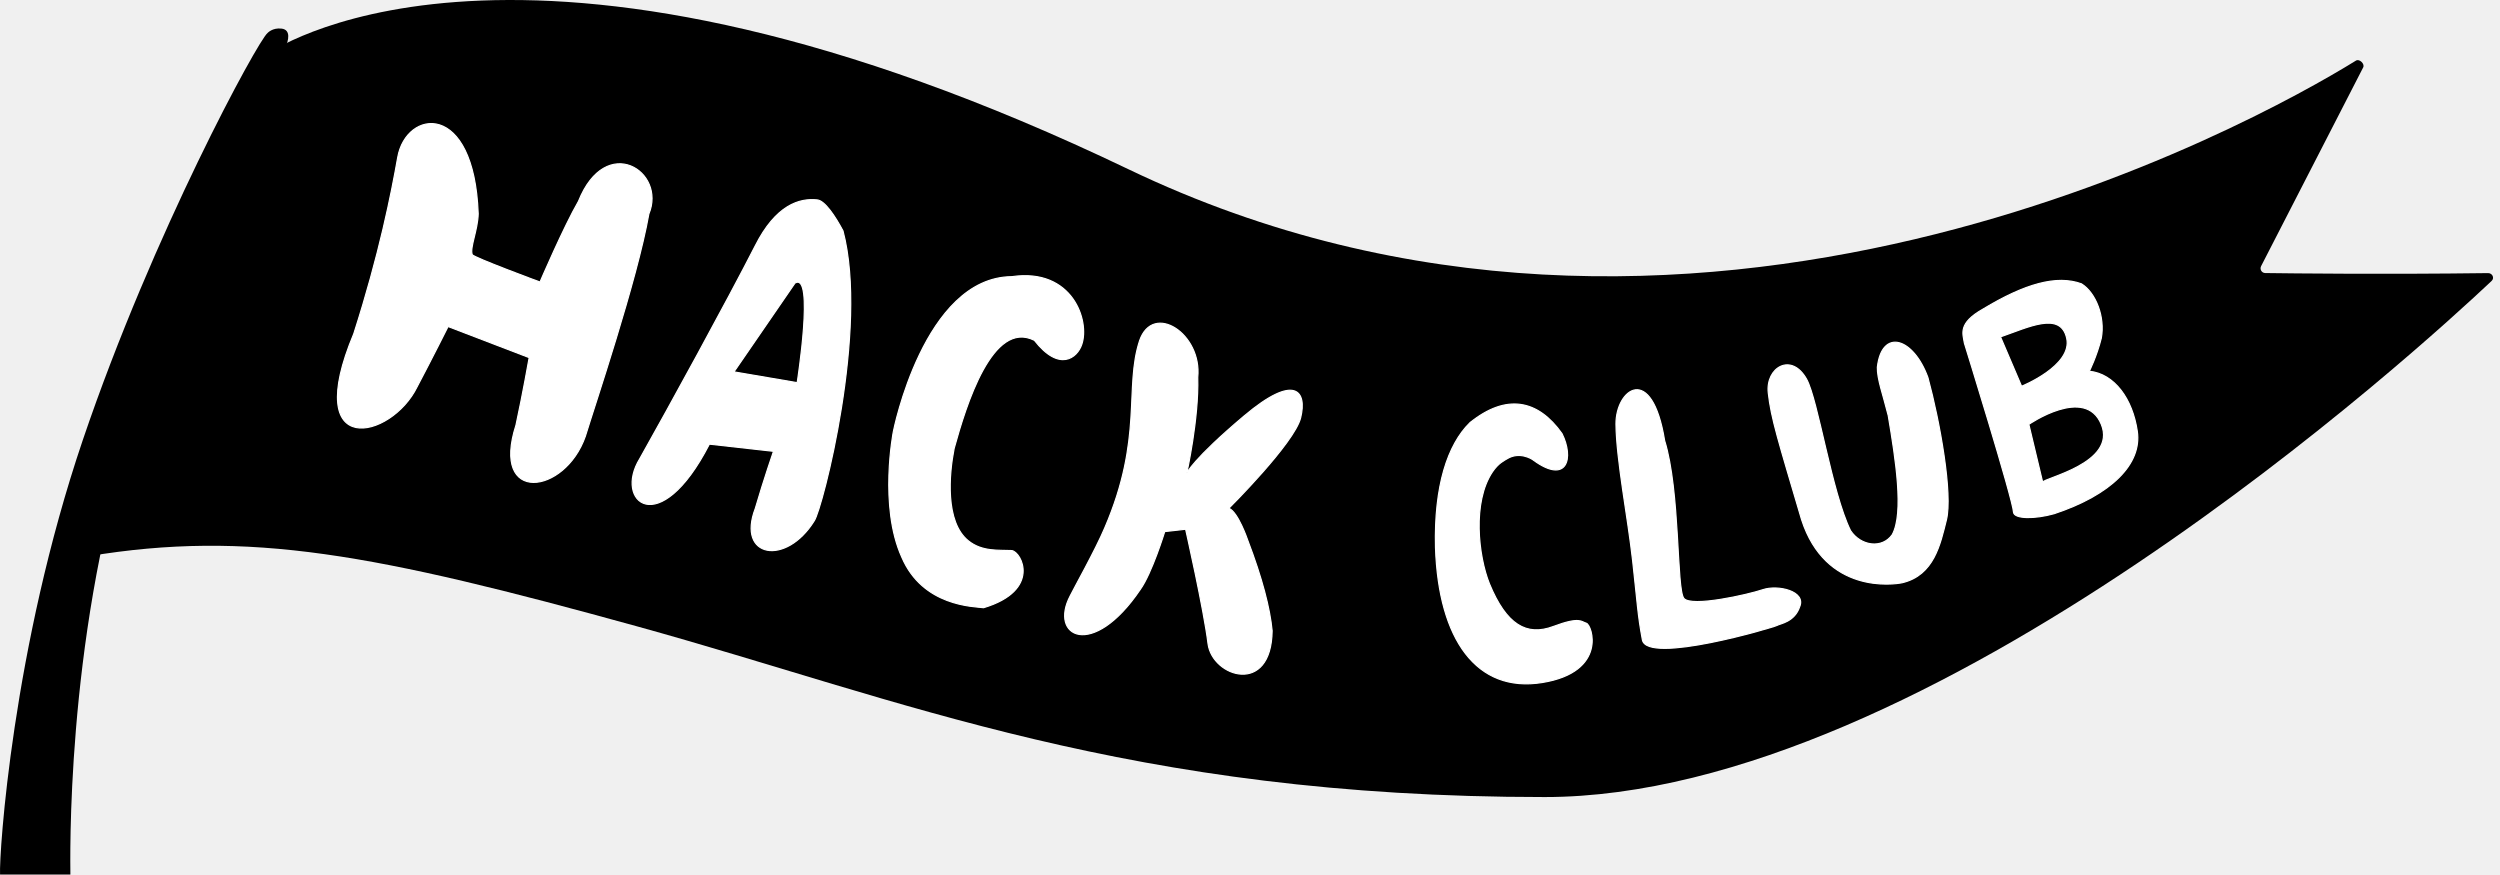
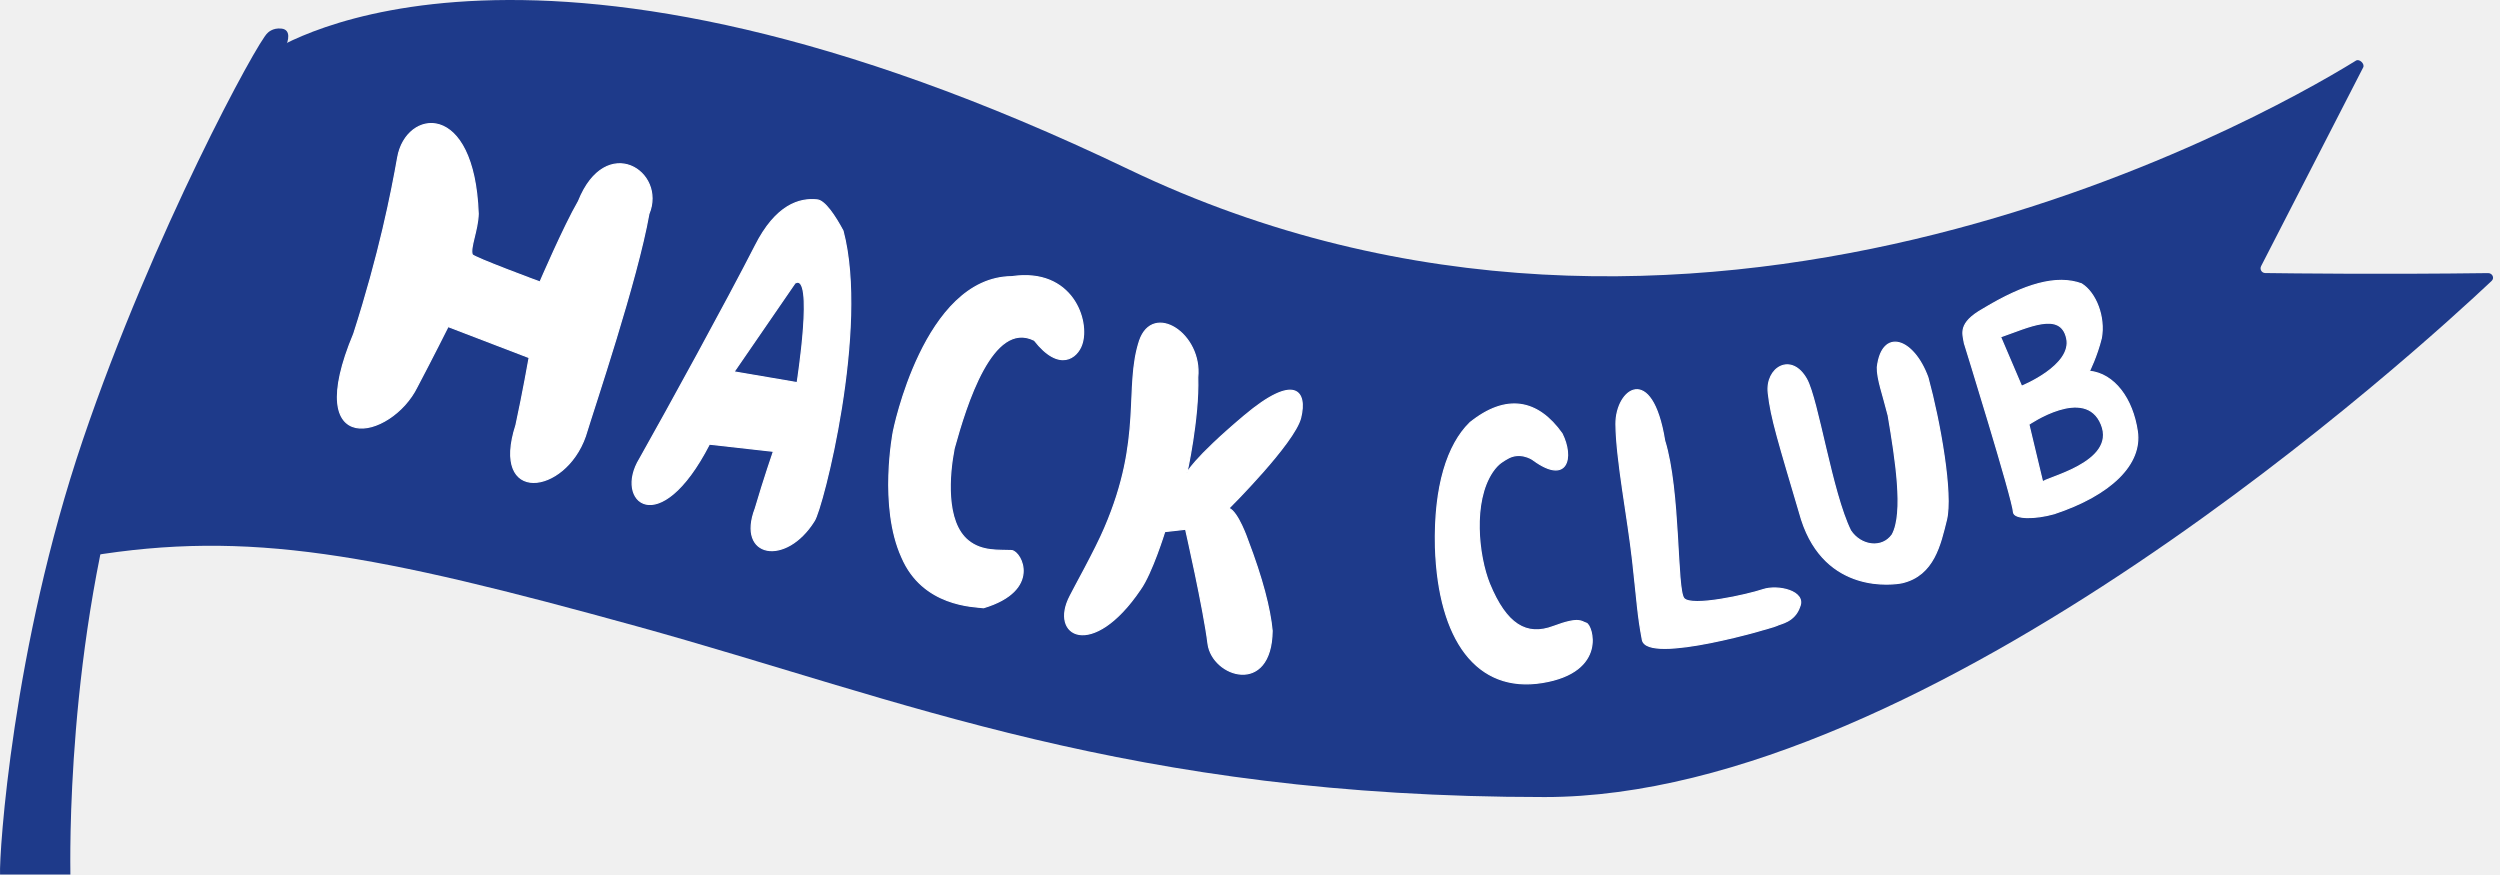
<svg xmlns="http://www.w3.org/2000/svg" fill="none" height="184" viewBox="0 0 526 184" width="526">
-   <path d="m55.892 11.764c.071-.162.164-.289.31-.388 3.628-2.462 56.345-35.644 181.224 24.235 117.958 56.561 236.902-9.63 258.275-22.863.709-.439 1.896.69 1.516 1.431l-21.482 41.816c-.339.659.125 1.443.865 1.454 5.587.078 25.068.301 46.883.012.905-.012 1.419 1.018.761 1.639-14.653 13.826-118.058 108.6-199.244 108.6-87.574 0-135-20.455-191-35.924-55.143-15.232-81.682-20.342-115.422-14.74-.728.121-1.344-.555-1.142-1.264l13.063-45.871z" fill="#000" />
+   <path d="m55.892 11.764c.071-.162.164-.289.31-.388 3.628-2.462 56.345-35.644 181.224 24.235 117.958 56.561 236.902-9.63 258.275-22.863.709-.439 1.896.69 1.516 1.431l-21.482 41.816c-.339.659.125 1.443.865 1.454 5.587.078 25.068.301 46.883.012.905-.012 1.419 1.018.761 1.639-14.653 13.826-118.058 108.6-199.244 108.6-87.574 0-135-20.455-191-35.924-55.143-15.232-81.682-20.342-115.422-14.74-.728.121-1.344-.555-1.142-1.264l13.063-45.871z" fill="#1e3a8a" />
  <g fill="#fff" stroke="#fff" stroke-miterlimit="10" stroke-width=".25">
    <path d="m83.681 33.113c-1.329 7.514-3.879 20.421-9.241 37.1-11.136 26.603 7.856 22.264 13.294 11.211 3.223-6.103 6.539-12.726 6.539-12.726l17.068 6.543s-1.374 7.772-2.779 14.203c-5.362 16.68 10.269 14.677 14.592 2.355 1.924-6.337 10.891-32.794 13.364-46.786 3.728-8.954-9.032-17.128-14.805-2.66-3.086 5.326-8.097 16.99-8.097 16.99s-14.088-5.205-14.256-5.77c-.55-1.435 1.176-5.135 1.252-8.596-.858-23.946-15.145-21.97-16.931-11.864z" />
    <path d="m158.883 51.762c4.344-8.648 9.332-10.098 13.041-9.704 1.6.132 3.776 3.387 5.44 6.513 5.448 20.588-4.315 58.452-6.041 60.995-5.942 9.598-16.368 7.783-12.408-2.586 1.85-6.299 3.831-12.025 3.831-12.025l-13.496-1.507c-10.605 20.602-20.14 11.976-14.645 3.076 5.878-10.426 18.401-33.253 24.278-44.762zm-4.461 26.48 13.304 2.271s3.695-23.427-.46-20.955z" />
    <path d="m227.586 72.519c1.761-4.962-1.9-16.182-14.69-14.31-18.525.134-24.934 32.592-24.934 32.592s-3.079 15.72 1.78 26.434c4.416 10.33 15.128 10.363 17.208 10.625 12.159-3.656 7.995-11.757 5.916-12.018-2.647-.135-6.238.299-9.138-2.066-4.917-3.963-4.041-14.022-2.973-19.433 2.515-9.099 8.05-27.168 16.875-22.746 5.296 6.768 9.012 3.659 9.956.923z" />
    <path d="m239.769 71.685c-3.257 9.947.827 20.424-7.318 39.359-1.942 4.625-6.705 13.107-7.269 14.311-4.512 8.548 4.65 13.586 14.742-1.349 2.445-3.418 5.138-12.161 5.138-12.161l4.391-.493s3.836 16.881 4.719 24.113c.944 6.979 13.306 10.949 13.486-2.748-.441-4.695-2.077-11.042-5.155-19.105 0 0-2.011-5.905-3.956-6.672 0 0 13.794-13.718 15.109-19.042 1.377-5.576-1.135-9.453-11.921-.354-10.785 9.1-12.038 12.012-12.038 12.012s2.565-11.471 2.309-20.16c.937-9.192-9.419-15.884-12.237-7.712z" />
    <path d="m309.24 88.969c-4.628 4.588-7.54 13.2-7.215 26.232.645 19.451 8.704 30.626 22.464 28.401 13.76-2.226 10.52-12.154 9.252-12.483-1.014-.263-1.269-1.43-6.911.692-5.644 2.121-9.893-.356-13.45-8.989-2.35-5.842-3.624-17.191.621-23.53 1.268-1.876 2.472-2.392 3.106-2.779 2.536-1.547 5.136-.048 5.581.343 7.106 5.143 8.497-.557 5.957-5.622-5.013-7.082-11.672-8.529-19.405-2.264z" />
    <path d="m340 89.262c-.067-7.383 7.556-13.075 10.236 3.435 3.31 10.668 2.468 31.296 4.056 33.206s13.41-.756 16.611-1.833c3.2-1.077 9.098.337 7.765 3.543-1.079 3.271-4.13 3.582-4.765 3.966-.636.383-27.356 8.304-28.348 3.031-.992-5.274-1.055-7.701-2.055-16.682-1-8.982-3.432-21.281-3.5-28.666z" />
    <path d="m372.043 82.654c-.58-5.338 4.863-8.599 8.069-2.868 2.435 4.443 5.264 23.738 9.24 31.851 2.18 3.285 6.663 3.877 8.776.863 2.495-4.557.695-15.941-.847-25.075-1.092-4.375-2.35-7.719-2.287-10.162.956-8.226 7.554-6.277 10.633 2.154 2.566 9.395 5.24 24.572 3.899 29.968-1.278 5.138-2.62 11.627-9.28 13.214-1.729.381-16.138 2.457-21.206-13.309-4.878-16.537-6.417-21.299-6.997-26.636z" />
    <path d="m417.228 65.032c8.861-5.356 15.509-7.194 20.702-5.319 3.04 1.868 5.006 7.001 4.186 11.42-.947 3.842-2.529 6.977-2.529 6.977 5.256.53 9.105 5.776 10.105 12.642 1 6.866-5.468 13.328-17.496 17.328-4.052 1.141-8.357 1.127-8.548-.283-.129-2.757-10.341-35.6-10.341-35.6-.319-1.988-1.396-4.17 3.921-7.165zm3.675 5.843 4.439 10.396s10.762-4.325 9.492-10.097c-1.269-5.771-8.042-2.332-13.931-.299zm5.963 18.411s3.046 12.762 2.92 12.185c-.065-.833 15.69-3.971 12.33-12.185-3.362-8.213-15.25 0-15.25 0z" />
  </g>
-   <path d="m56.274 6.966s1.037-1.193 2.996-.944 1.476 2.509.738 3.982c-.738 1.473-19.325 39.584-32.776 82.573-13.452 42.989-12.423 88.924-12.423 91.424h-14.798c-.202-4.5 2.602-47.749 17.412-91.424 14.81-43.675 36.89-84.092 38.853-85.61z" fill="#000" />
+   <path d="m56.274 6.966s1.037-1.193 2.996-.944 1.476 2.509.738 3.982c-.738 1.473-19.325 39.584-32.776 82.573-13.452 42.989-12.423 88.924-12.423 91.424h-14.798c-.202-4.5 2.602-47.749 17.412-91.424 14.81-43.675 36.89-84.092 38.853-85.61z" fill="#1e3a8a" />
</svg>
